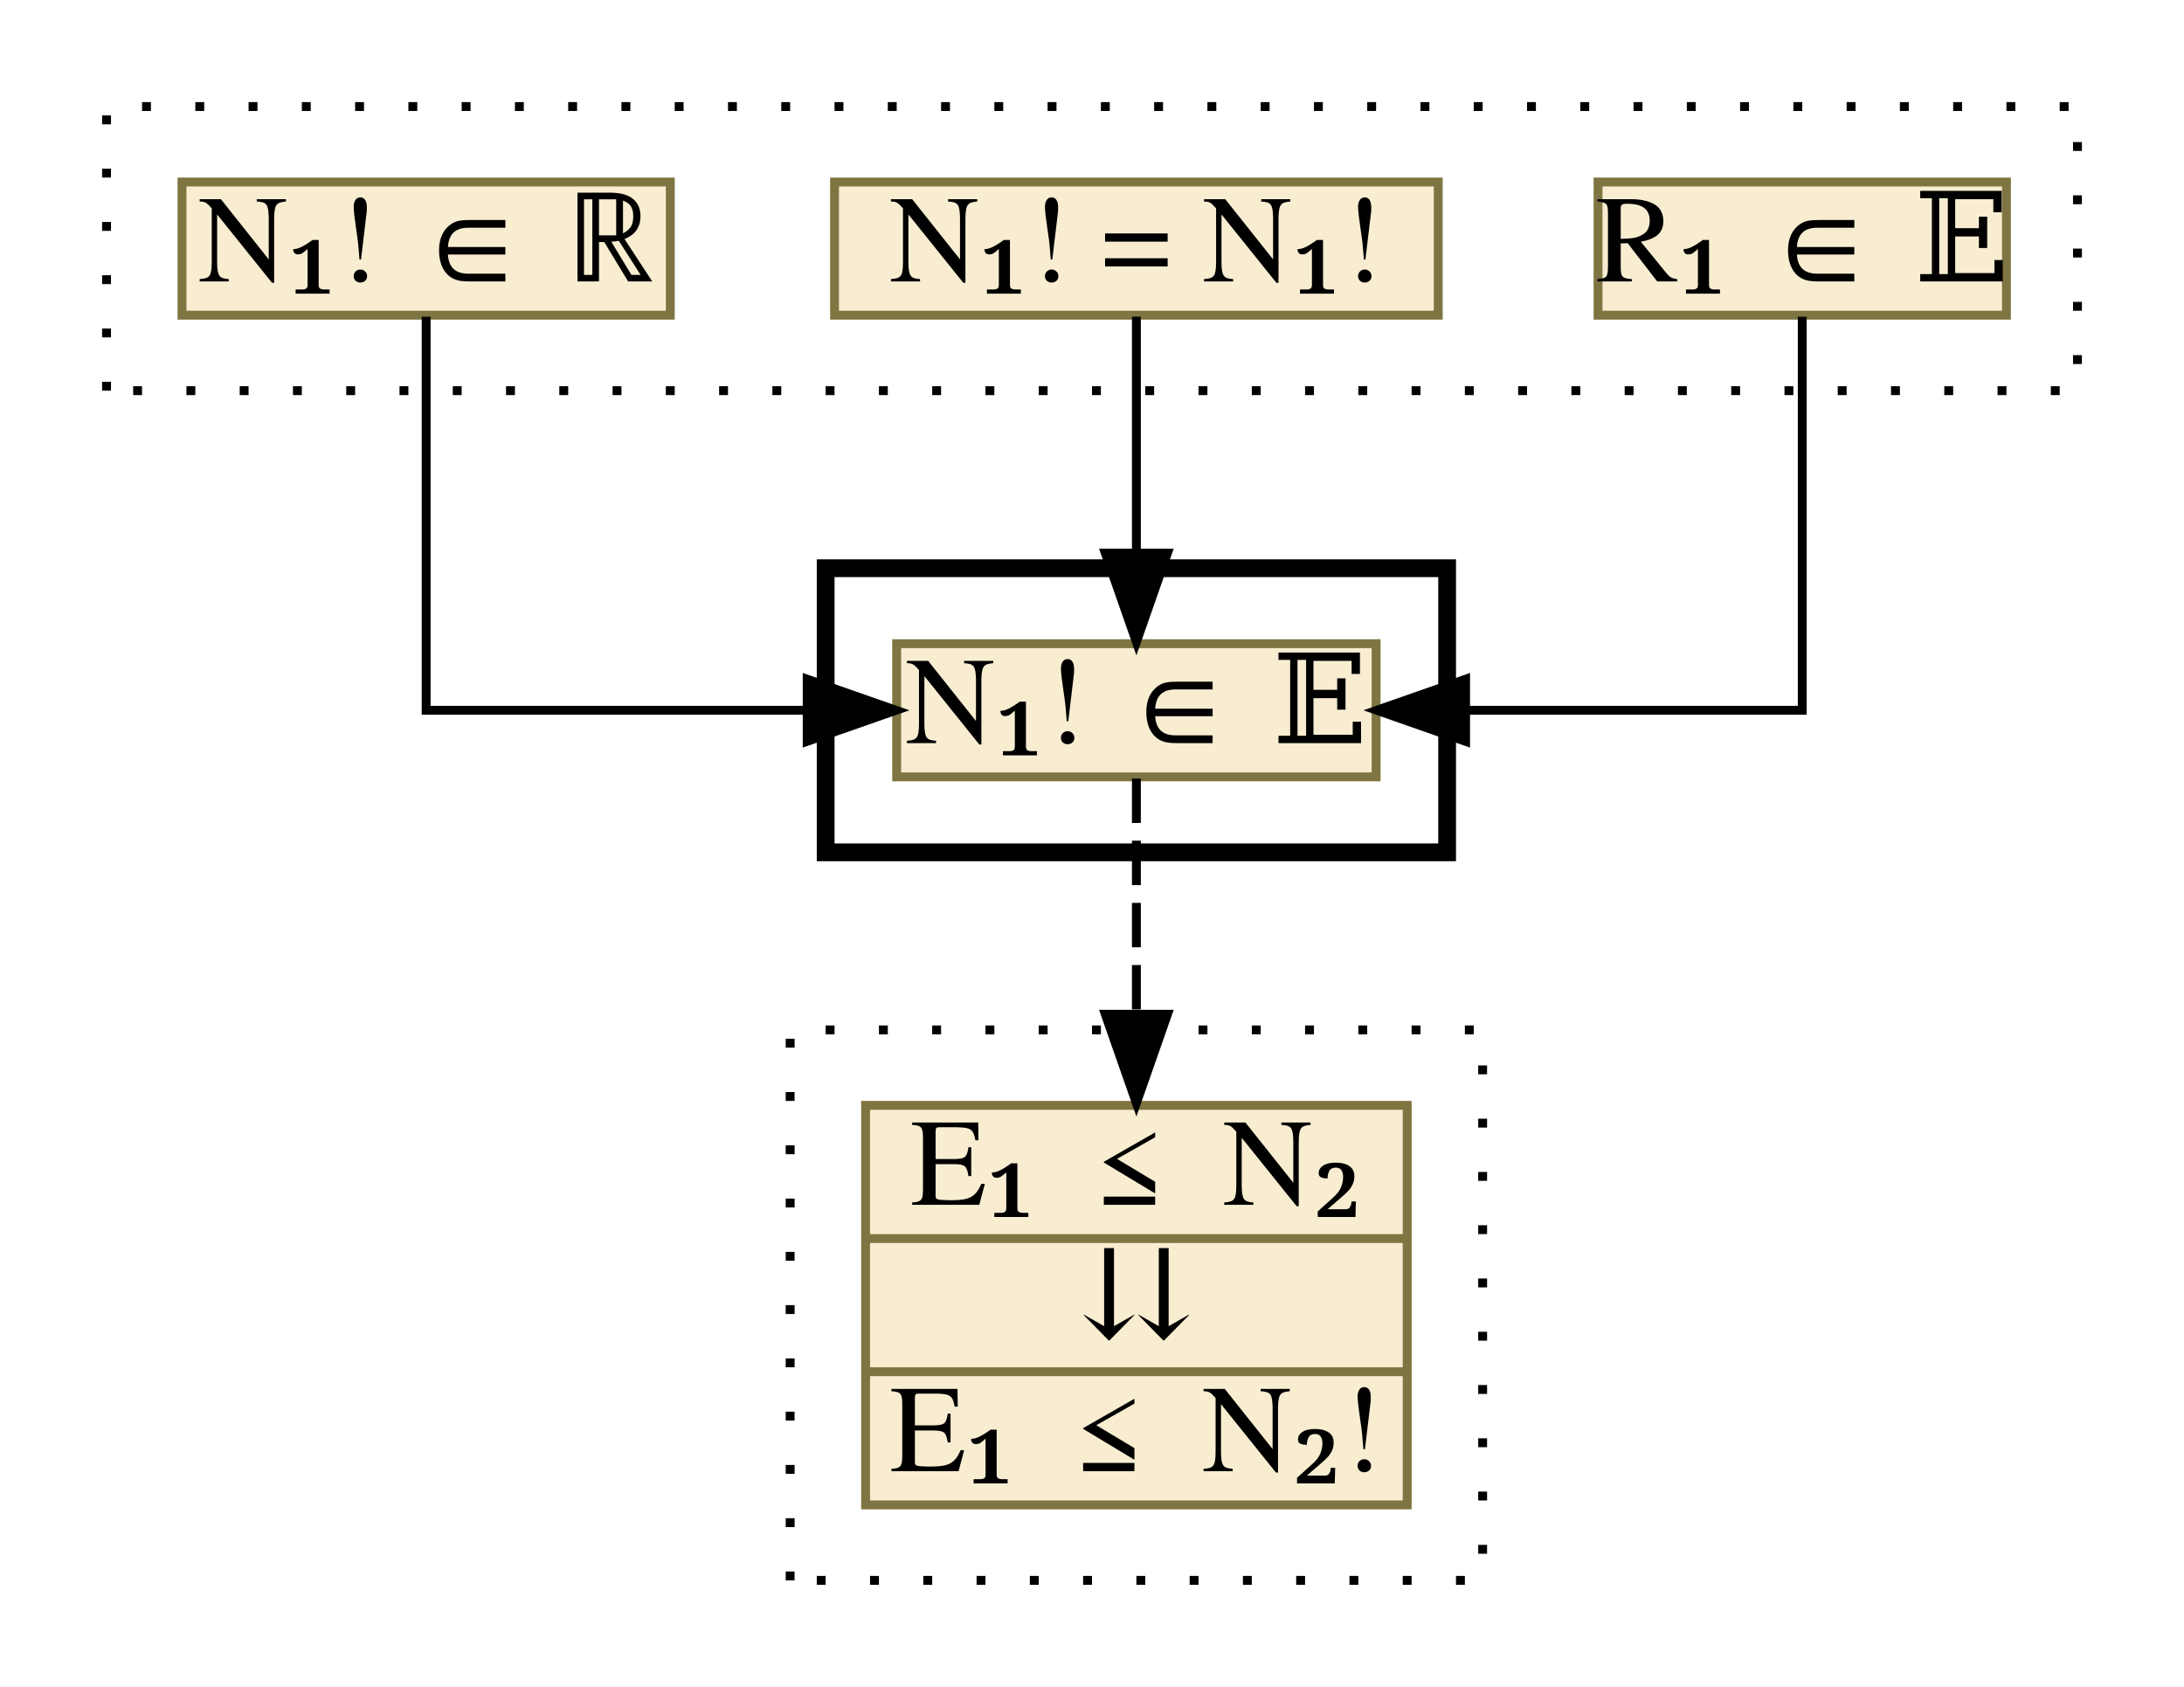
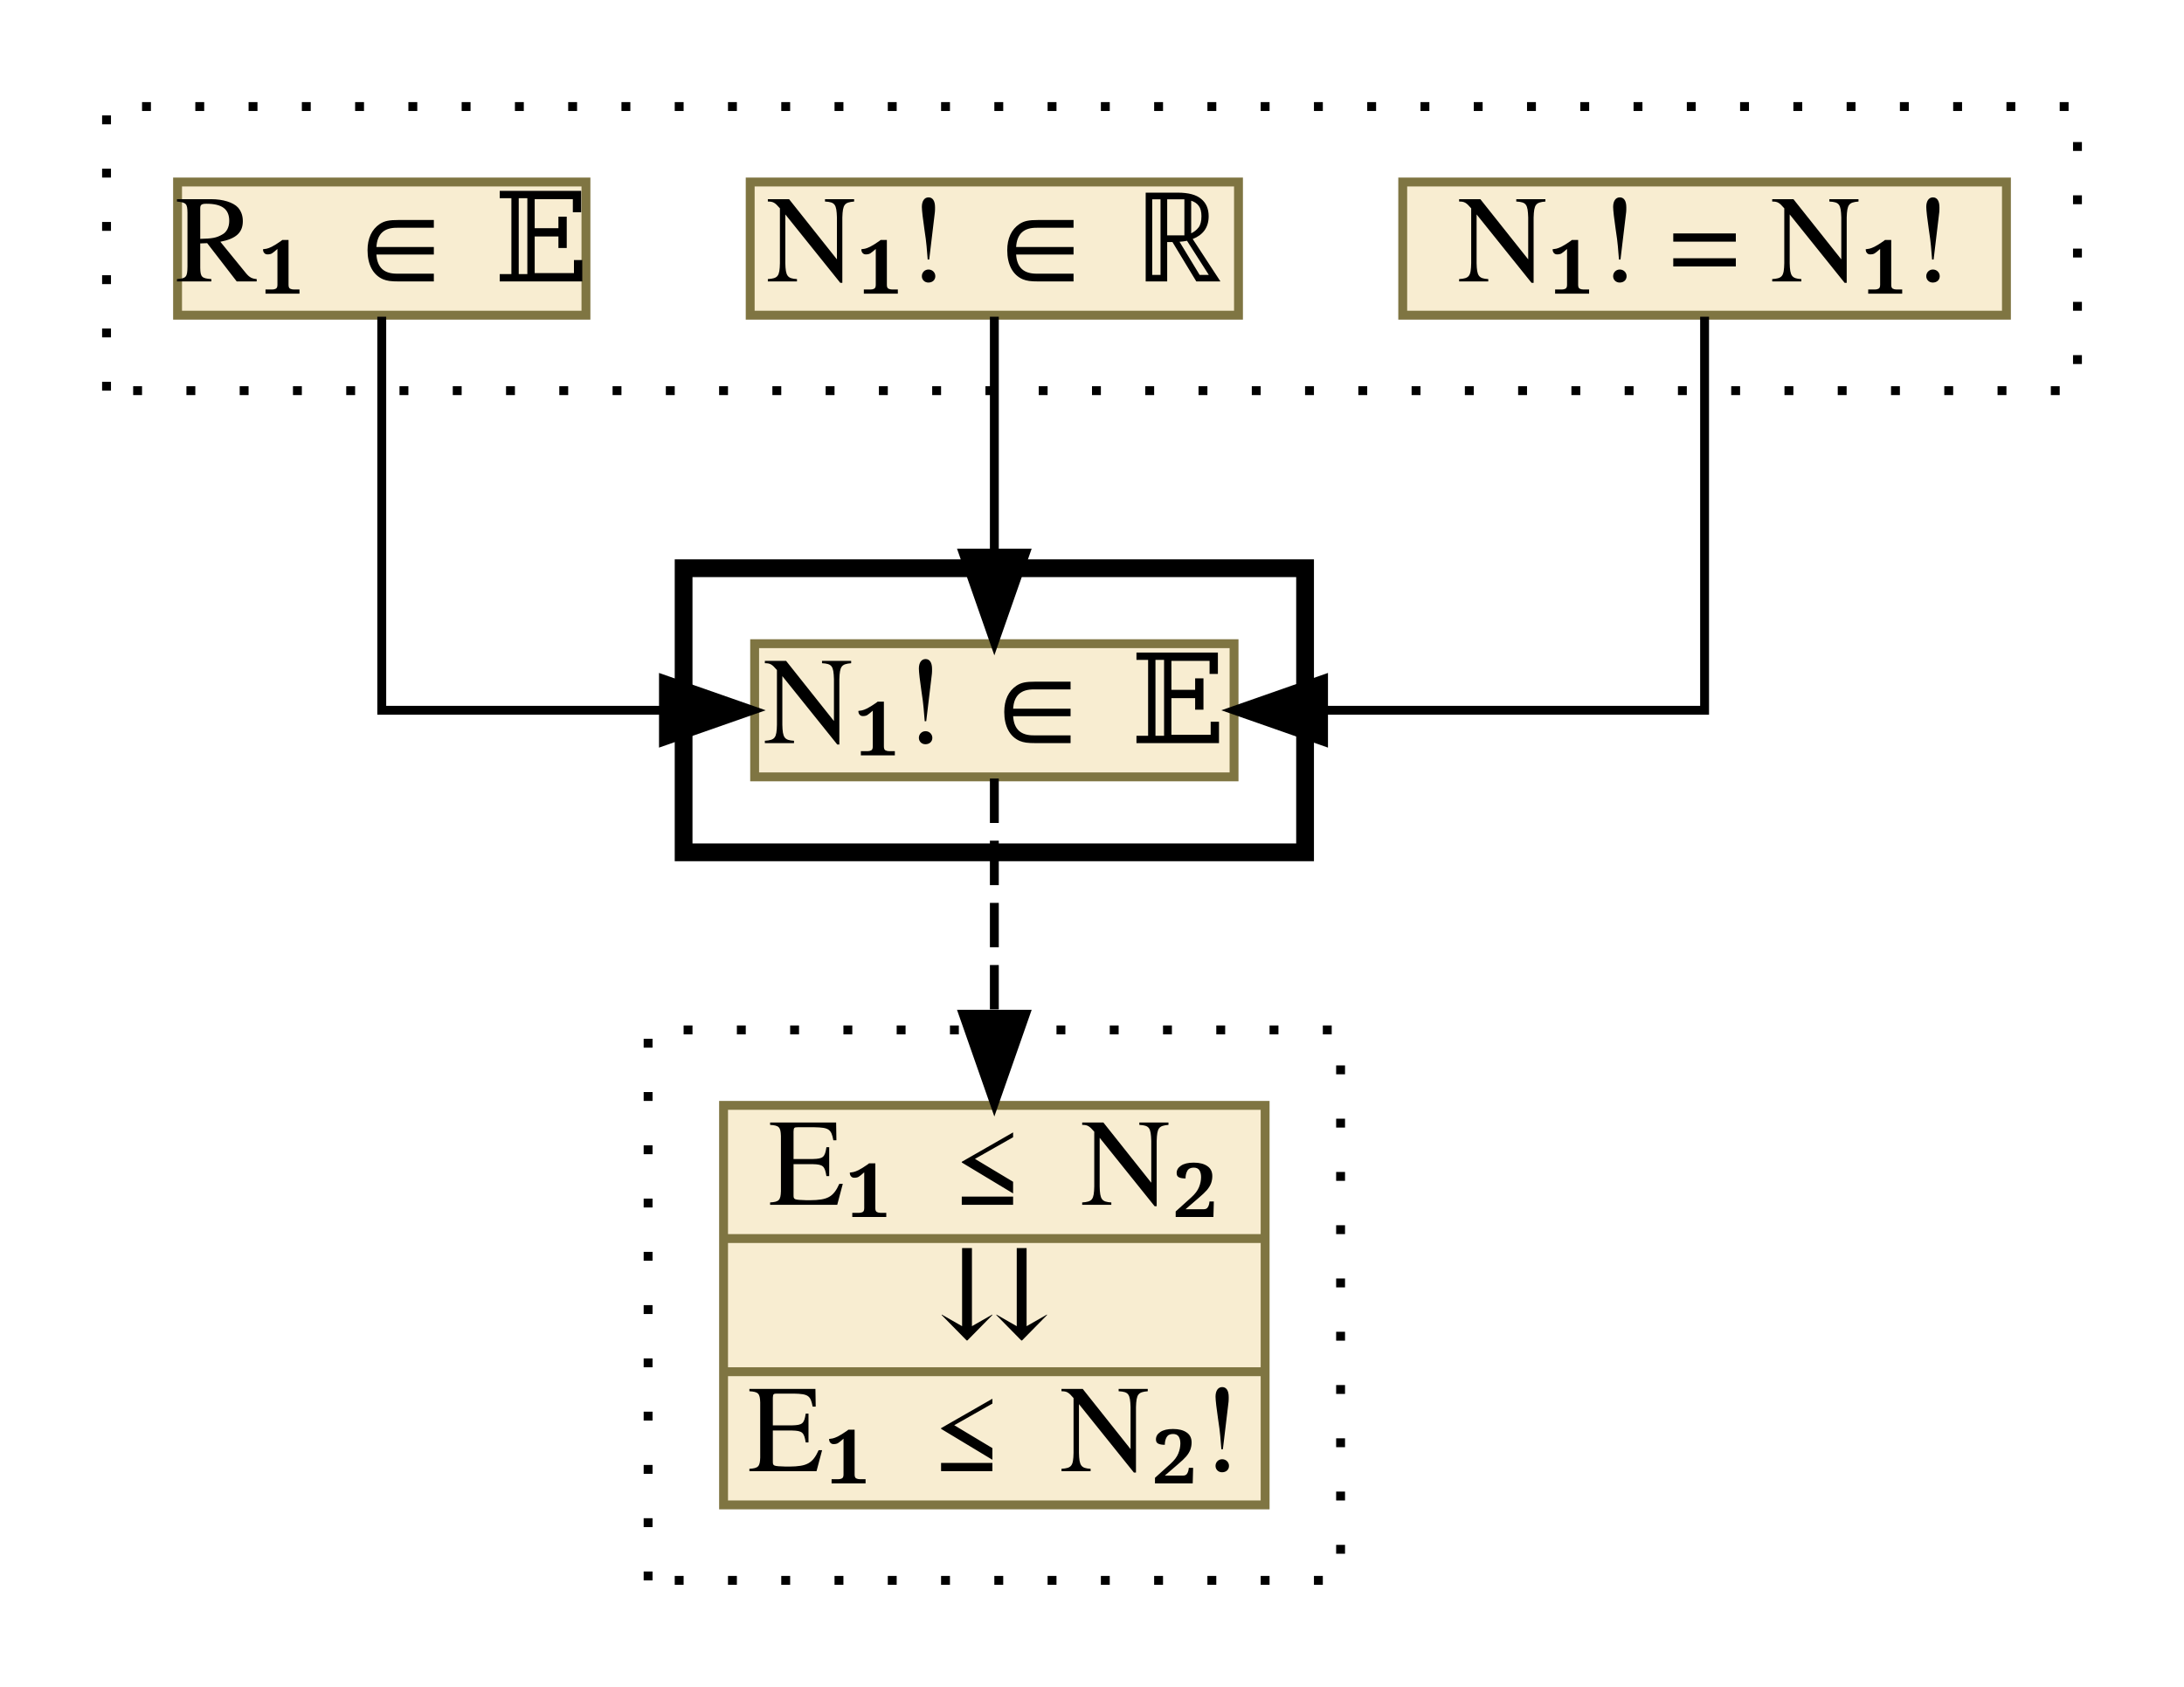
<svg xmlns="http://www.w3.org/2000/svg" xmlns:xlink="http://www.w3.org/1999/xlink" width="246pt" height="190pt" viewBox="0.00 0.00 246.00 190.00">
  <g id="graph0" class="graph" transform="scale(1 1) rotate(0) translate(4 186)">
    <g id="clust1" class="cluster">
      <polygon fill="transparent" stroke="black" stroke-dasharray="1,5" points="8,-142 8,-174 230,-174 230,-142 8,-142" />
    </g>
    <g id="clust2" class="cluster">
-       <polygon fill="transparent" stroke="black" stroke-width="2" points="89,-90 89,-122 159,-122 159,-90 89,-90" />
+       <polygon fill="transparent" stroke="black" stroke-width="2" points="73,-90 73,-122 143,-122 143,-90 73,-90" />
    </g>
    <g id="clust3" class="cluster">
-       <polygon fill="transparent" stroke="black" stroke-dasharray="1,5" points="85,-8 85,-70 163,-70 163,-8 85,-8" />
+       <polygon fill="transparent" stroke="black" stroke-dasharray="1,5" points="69,-8 69,-70 147,-70 147,-8 69,-8" />
    </g>
    <g id="node1" class="node">
      <g id="a_node1">
-         <a xlink:href="c_0_144.html" xlink:title="{R₁ ∈ 𝔼}" target="_parent">
-           <polygon fill="#f8edd1" stroke="#7f7542" points="176,-150.5 176,-165.5 222,-165.5 222,-150.5 176,-150.5" />
-           <text text-anchor="middle" x="199" y="-154.3" font-family="Times,serif" font-size="14.00">R₁ ∈ 𝔼</text>
+         <a xlink:href="c_0_79.html" xlink:title="{N₁! = N₁!}" target="_parent">
+           <polygon fill="#f8edd1" stroke="#7f7542" points="154,-150.5 154,-165.5 222,-165.5 222,-150.5 154,-150.5" />
+           <text text-anchor="middle" x="188" y="-154.3" font-family="Times,serif" font-size="14.00">N₁! = N₁!</text>
        </a>
      </g>
    </g>
    <g id="node4" class="node">
      <g id="a_node4">
        <a xlink:href="c_0_164.html" xlink:title="{N₁! ∈ 𝔼}" target="_parent">
-           <polygon fill="#f8edd1" stroke="#7f7542" points="97,-98.5 97,-113.5 151,-113.5 151,-98.5 97,-98.5" />
-           <text text-anchor="middle" x="124" y="-102.3" font-family="Times,serif" font-size="14.00">N₁! ∈ 𝔼</text>
+           <polygon fill="#f8edd1" stroke="#7f7542" points="81,-98.5 81,-113.5 135,-113.5 135,-98.5 81,-98.5" />
+           <text text-anchor="middle" x="108" y="-102.3" font-family="Times,serif" font-size="14.00">N₁! ∈ 𝔼</text>
        </a>
      </g>
    </g>
    <g id="edge1" class="edge">
-       <path fill="none" stroke="black" d="M199,-150.33C199,-135.86 199,-106 199,-106 199,-106 161.08,-106 161.08,-106" />
-       <polygon fill="black" stroke="black" points="161.08,-102.5 151.08,-106 161.08,-109.5 161.08,-102.5" />
+       <path fill="none" stroke="black" d="M188,-150.33C188,-135.86 188,-106 188,-106 188,-106 145.08,-106 145.08,-106" />
+       <polygon fill="black" stroke="black" points="145.08,-102.5 135.08,-106 145.08,-109.5 145.08,-102.5" />
    </g>
    <g id="node2" class="node">
      <g id="a_node2">
-         <a xlink:href="c_0_79.html" xlink:title="{N₁! = N₁!}" target="_parent">
-           <polygon fill="#f8edd1" stroke="#7f7542" points="90,-150.5 90,-165.5 158,-165.5 158,-150.5 90,-150.5" />
-           <text text-anchor="middle" x="124" y="-154.3" font-family="Times,serif" font-size="14.00">N₁! = N₁!</text>
+         <a xlink:href="c_0_145.html" xlink:title="{N₁! ∈ ℝ}" target="_parent">
+           <polygon fill="#f8edd1" stroke="#7f7542" points="80.5,-150.5 80.5,-165.5 135.5,-165.5 135.5,-150.5 80.5,-150.5" />
+           <text text-anchor="middle" x="108" y="-154.3" font-family="Times,serif" font-size="14.00">N₁! ∈ ℝ</text>
        </a>
      </g>
    </g>
    <g id="edge2" class="edge">
-       <path fill="none" stroke="black" d="M124,-150.33C124,-150.33 124,-123.7 124,-123.7" />
-       <polygon fill="black" stroke="black" points="127.5,-123.7 124,-113.7 120.5,-123.7 127.5,-123.7" />
+       <path fill="none" stroke="black" d="M108,-150.33C108,-150.33 108,-123.7 108,-123.7" />
+       <polygon fill="black" stroke="black" points="111.5,-123.7 108,-113.7 104.5,-123.7 111.5,-123.7" />
    </g>
    <g id="node3" class="node">
      <g id="a_node3">
-         <a xlink:href="c_0_145.html" xlink:title="{N₁! ∈ ℝ}" target="_parent">
-           <polygon fill="#f8edd1" stroke="#7f7542" points="16.5,-150.5 16.5,-165.5 71.5,-165.5 71.5,-150.5 16.5,-150.5" />
-           <text text-anchor="middle" x="44" y="-154.3" font-family="Times,serif" font-size="14.00">N₁! ∈ ℝ</text>
+         <a xlink:href="c_0_144.html" xlink:title="{R₁ ∈ 𝔼}" target="_parent">
+           <polygon fill="#f8edd1" stroke="#7f7542" points="16,-150.5 16,-165.5 62,-165.5 62,-150.5 16,-150.5" />
+           <text text-anchor="middle" x="39" y="-154.3" font-family="Times,serif" font-size="14.00">R₁ ∈ 𝔼</text>
        </a>
      </g>
    </g>
    <g id="edge3" class="edge">
-       <path fill="none" stroke="black" d="M44,-150.33C44,-135.86 44,-106 44,-106 44,-106 86.92,-106 86.92,-106" />
-       <polygon fill="black" stroke="black" points="86.92,-109.5 96.92,-106 86.92,-102.5 86.92,-109.5" />
+       <path fill="none" stroke="black" d="M39,-150.33C39,-135.86 39,-106 39,-106 39,-106 70.73,-106 70.73,-106" />
+       <polygon fill="black" stroke="black" points="70.73,-109.5 80.73,-106 70.73,-102.5 70.73,-109.5" />
    </g>
    <g id="node5" class="node">
      <g id="a_node5">
        <a xlink:href="c_0_169.html" xlink:title="{E₁ ≤ N₂|⇊|E₁ ≤ N₂!}" target="_parent">
-           <polygon fill="#f8edd1" stroke="#7f7542" points="93.5,-16.5 93.5,-61.5 154.5,-61.5 154.5,-16.5 93.5,-16.5" />
-           <text text-anchor="middle" x="124" y="-50.3" font-family="Times,serif" font-size="14.00">E₁ ≤ N₂</text>
-           <polyline fill="none" stroke="#7f7542" points="93.5,-46.5 154.5,-46.5 " />
-           <text text-anchor="middle" x="124" y="-35.3" font-family="Times,serif" font-size="14.00">⇊</text>
-           <polyline fill="none" stroke="#7f7542" points="93.5,-31.5 154.5,-31.5 " />
-           <text text-anchor="middle" x="124" y="-20.3" font-family="Times,serif" font-size="14.00">E₁ ≤ N₂!</text>
+           <polygon fill="#f8edd1" stroke="#7f7542" points="77.5,-16.5 77.5,-61.5 138.5,-61.5 138.5,-16.5 77.5,-16.5" />
+           <text text-anchor="middle" x="108" y="-50.3" font-family="Times,serif" font-size="14.00">E₁ ≤ N₂</text>
+           <polyline fill="none" stroke="#7f7542" points="77.5,-46.5 138.5,-46.5 " />
+           <text text-anchor="middle" x="108" y="-35.3" font-family="Times,serif" font-size="14.00">⇊</text>
+           <polyline fill="none" stroke="#7f7542" points="77.5,-31.5 138.5,-31.5 " />
+           <text text-anchor="middle" x="108" y="-20.3" font-family="Times,serif" font-size="14.00">E₁ ≤ N₂!</text>
        </a>
      </g>
    </g>
    <g id="edge4" class="edge">
-       <path fill="none" stroke="black" stroke-dasharray="5,2" d="M124,-98.31C124,-98.31 124,-71.76 124,-71.76" />
-       <polygon fill="black" stroke="black" points="127.5,-71.76 124,-61.76 120.5,-71.76 127.5,-71.76" />
+       <path fill="none" stroke="black" stroke-dasharray="5,2" d="M108,-98.31C108,-98.31 108,-71.76 108,-71.76" />
+       <polygon fill="black" stroke="black" points="111.5,-71.76 108,-61.76 104.5,-71.76 111.5,-71.76" />
    </g>
  </g>
</svg>
